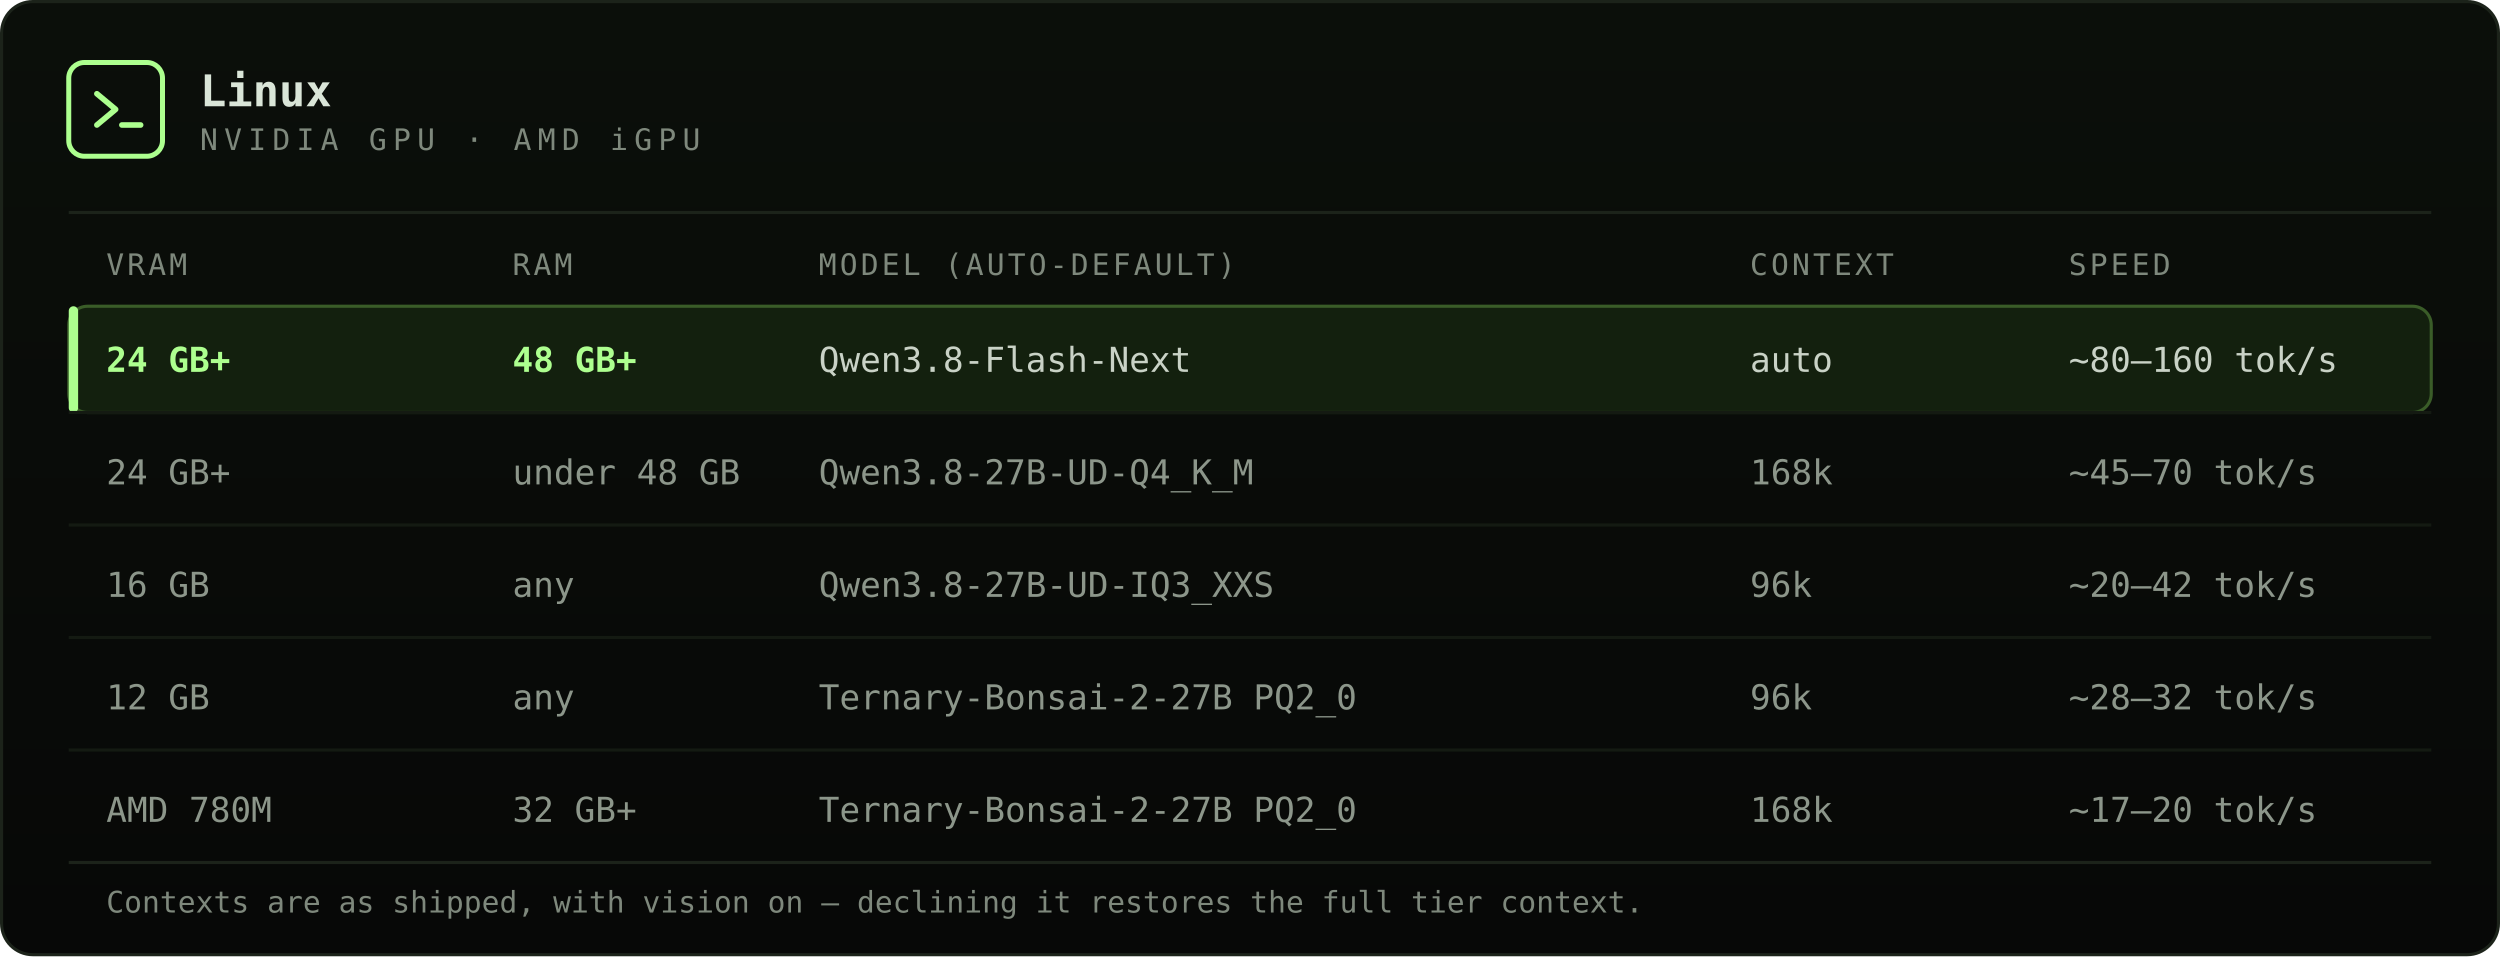
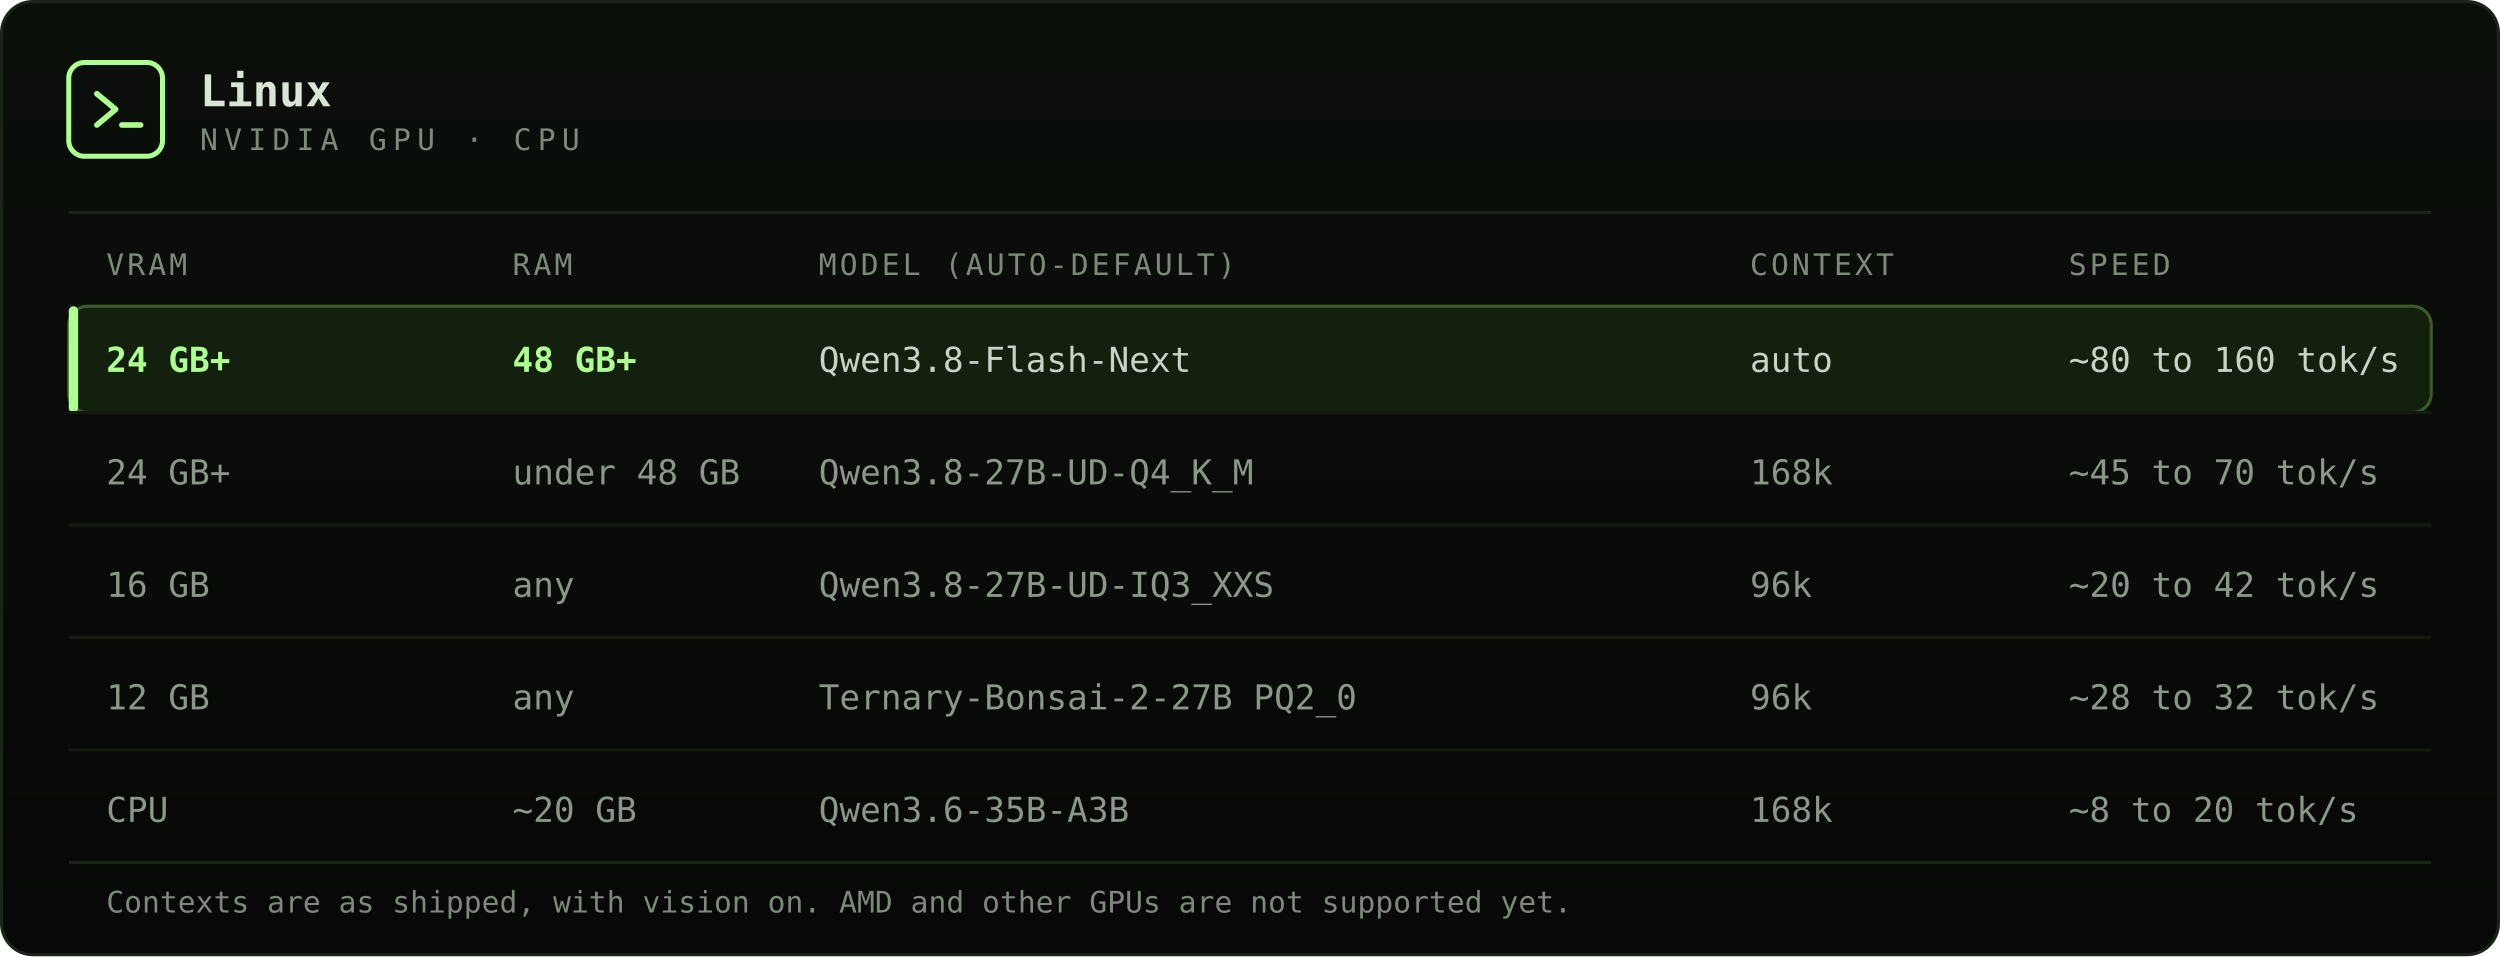
- <svg xmlns="http://www.w3.org/2000/svg" width="800" height="306" viewBox="0 0 800 306" role="img" aria-label="Linux NVIDIA GPU / AMD iGPU support">
+ <svg xmlns="http://www.w3.org/2000/svg" width="800" height="306" viewBox="0 0 800 306" role="img" aria-label="Linux NVIDIA GPU and CPU support. AMD and other GPUs are not supported yet.">
  <defs>
    <style>
      .mono { font-family: 'JetBrains Mono','Cascadia Code','Fira Code',ui-monospace,monospace; }
      .col { font-size: 9.5px; fill: #7E887C; letter-spacing: 1px; }
      .spec { font-size: 11px; font-weight: 600; }
      .val { font-size: 11px; fill: #C9D2C6; }
      .val-dim { font-size: 11px; fill: #8C968A; }
      .foot { font-size: 9.5px; fill: #7E887C; }
    </style>
    <linearGradient id="bg" x1="0" y1="0" x2="0" y2="1">
      <stop offset="0" stop-color="#0B0F0A" />
      <stop offset="1" stop-color="#070807" />
    </linearGradient>
  </defs>
  <rect x="0.5" y="0.5" width="799" height="305" rx="10" fill="url(#bg)" stroke="#1C231A" stroke-width="1" />
  <rect x="22" y="20" width="30" height="30" rx="5" fill="none" stroke="#ADFF8F" stroke-width="1.6" />
  <path d="M31 30 l6 5 -6 5" fill="none" stroke="#ADFF8F" stroke-width="1.8" stroke-linecap="round" stroke-linejoin="round" />
  <line x1="39" y1="40" x2="45" y2="40" stroke="#ADFF8F" stroke-width="1.8" stroke-linecap="round" />
  <text x="64" y="34" class="mono" font-size="14" font-weight="700" fill="#DAE5D8">Linux</text>
-   <text x="64" y="48" class="mono" font-size="9.5" fill="#7E887C" letter-spacing="2">NVIDIA GPU · AMD iGPU</text>
+   <text x="64" y="48" class="mono" font-size="9.5" fill="#7E887C" letter-spacing="2">NVIDIA GPU · CPU</text>
  <line x1="22" y1="68" x2="778" y2="68" stroke="#1C231A" stroke-width="1" />
  <text x="34" y="88" class="mono col">VRAM</text>
  <text x="164" y="88" class="mono col">RAM</text>
  <text x="262" y="88" class="mono col">MODEL (AUTO-DEFAULT)</text>
  <text x="560" y="88" class="mono col">CONTEXT</text>
  <text x="662" y="88" class="mono col">SPEED</text>
  <rect x="22" y="98" width="756" height="34" rx="6" fill="#13200E" stroke="#3A5C28" stroke-width="1" />
  <rect x="22" y="98" width="3" height="34" rx="1.5" fill="#ADFF8F" />
  <text x="34" y="119" class="mono spec" fill="#ADFF8F">24 GB+</text>
  <text x="164" y="119" class="mono spec" fill="#ADFF8F">48 GB+</text>
  <text x="262" y="119" class="mono val">Qwen3.8-Flash-Next</text>
  <text x="560" y="119" class="mono val">auto</text>
-   <text x="662" y="119" class="mono val">~80–160 tok/s</text>
+   <text x="662" y="119" class="mono val">~80 to 160 tok/s</text>
  <line x1="22" y1="132" x2="778" y2="132" stroke="#141A12" stroke-width="1" />
  <text x="34" y="155" class="mono val-dim">24 GB+</text>
  <text x="164" y="155" class="mono val-dim">under 48 GB</text>
  <text x="262" y="155" class="mono val-dim">Qwen3.8-27B-UD-Q4_K_M</text>
  <text x="560" y="155" class="mono val-dim">168k</text>
-   <text x="662" y="155" class="mono val-dim">~45–70 tok/s</text>
+   <text x="662" y="155" class="mono val-dim">~45 to 70 tok/s</text>
  <line x1="22" y1="168" x2="778" y2="168" stroke="#141A12" stroke-width="1" />
  <text x="34" y="191" class="mono val-dim">16 GB</text>
  <text x="164" y="191" class="mono val-dim">any</text>
  <text x="262" y="191" class="mono val-dim">Qwen3.8-27B-UD-IQ3_XXS</text>
  <text x="560" y="191" class="mono val-dim">96k</text>
-   <text x="662" y="191" class="mono val-dim">~20–42 tok/s</text>
+   <text x="662" y="191" class="mono val-dim">~20 to 42 tok/s</text>
  <line x1="22" y1="204" x2="778" y2="204" stroke="#141A12" stroke-width="1" />
  <text x="34" y="227" class="mono val-dim">12 GB</text>
  <text x="164" y="227" class="mono val-dim">any</text>
  <text x="262" y="227" class="mono val-dim">Ternary-Bonsai-2-27B PQ2_0</text>
  <text x="560" y="227" class="mono val-dim">96k</text>
-   <text x="662" y="227" class="mono val-dim">~28–32 tok/s</text>
+   <text x="662" y="227" class="mono val-dim">~28 to 32 tok/s</text>
  <line x1="22" y1="240" x2="778" y2="240" stroke="#141A12" stroke-width="1" />
-   <text x="34" y="263" class="mono val-dim">AMD 780M</text>
-   <text x="164" y="263" class="mono val-dim">32 GB+</text>
-   <text x="262" y="263" class="mono val-dim">Ternary-Bonsai-2-27B PQ2_0</text>
+   <text x="34" y="263" class="mono val-dim">CPU</text>
+   <text x="164" y="263" class="mono val-dim">~20 GB</text>
+   <text x="262" y="263" class="mono val-dim">Qwen3.6-35B-A3B</text>
  <text x="560" y="263" class="mono val-dim">168k</text>
-   <text x="662" y="263" class="mono val-dim">~17–20 tok/s</text>
+   <text x="662" y="263" class="mono val-dim">~8 to 20 tok/s</text>
  <line x1="22" y1="276" x2="778" y2="276" stroke="#1C231A" stroke-width="1" />
-   <text x="34" y="292" class="mono foot">Contexts are as shipped, with vision on — declining it restores the full tier context.</text>
+   <text x="34" y="292" class="mono foot">Contexts are as shipped, with vision on. AMD and other GPUs are not supported yet.</text>
</svg>
